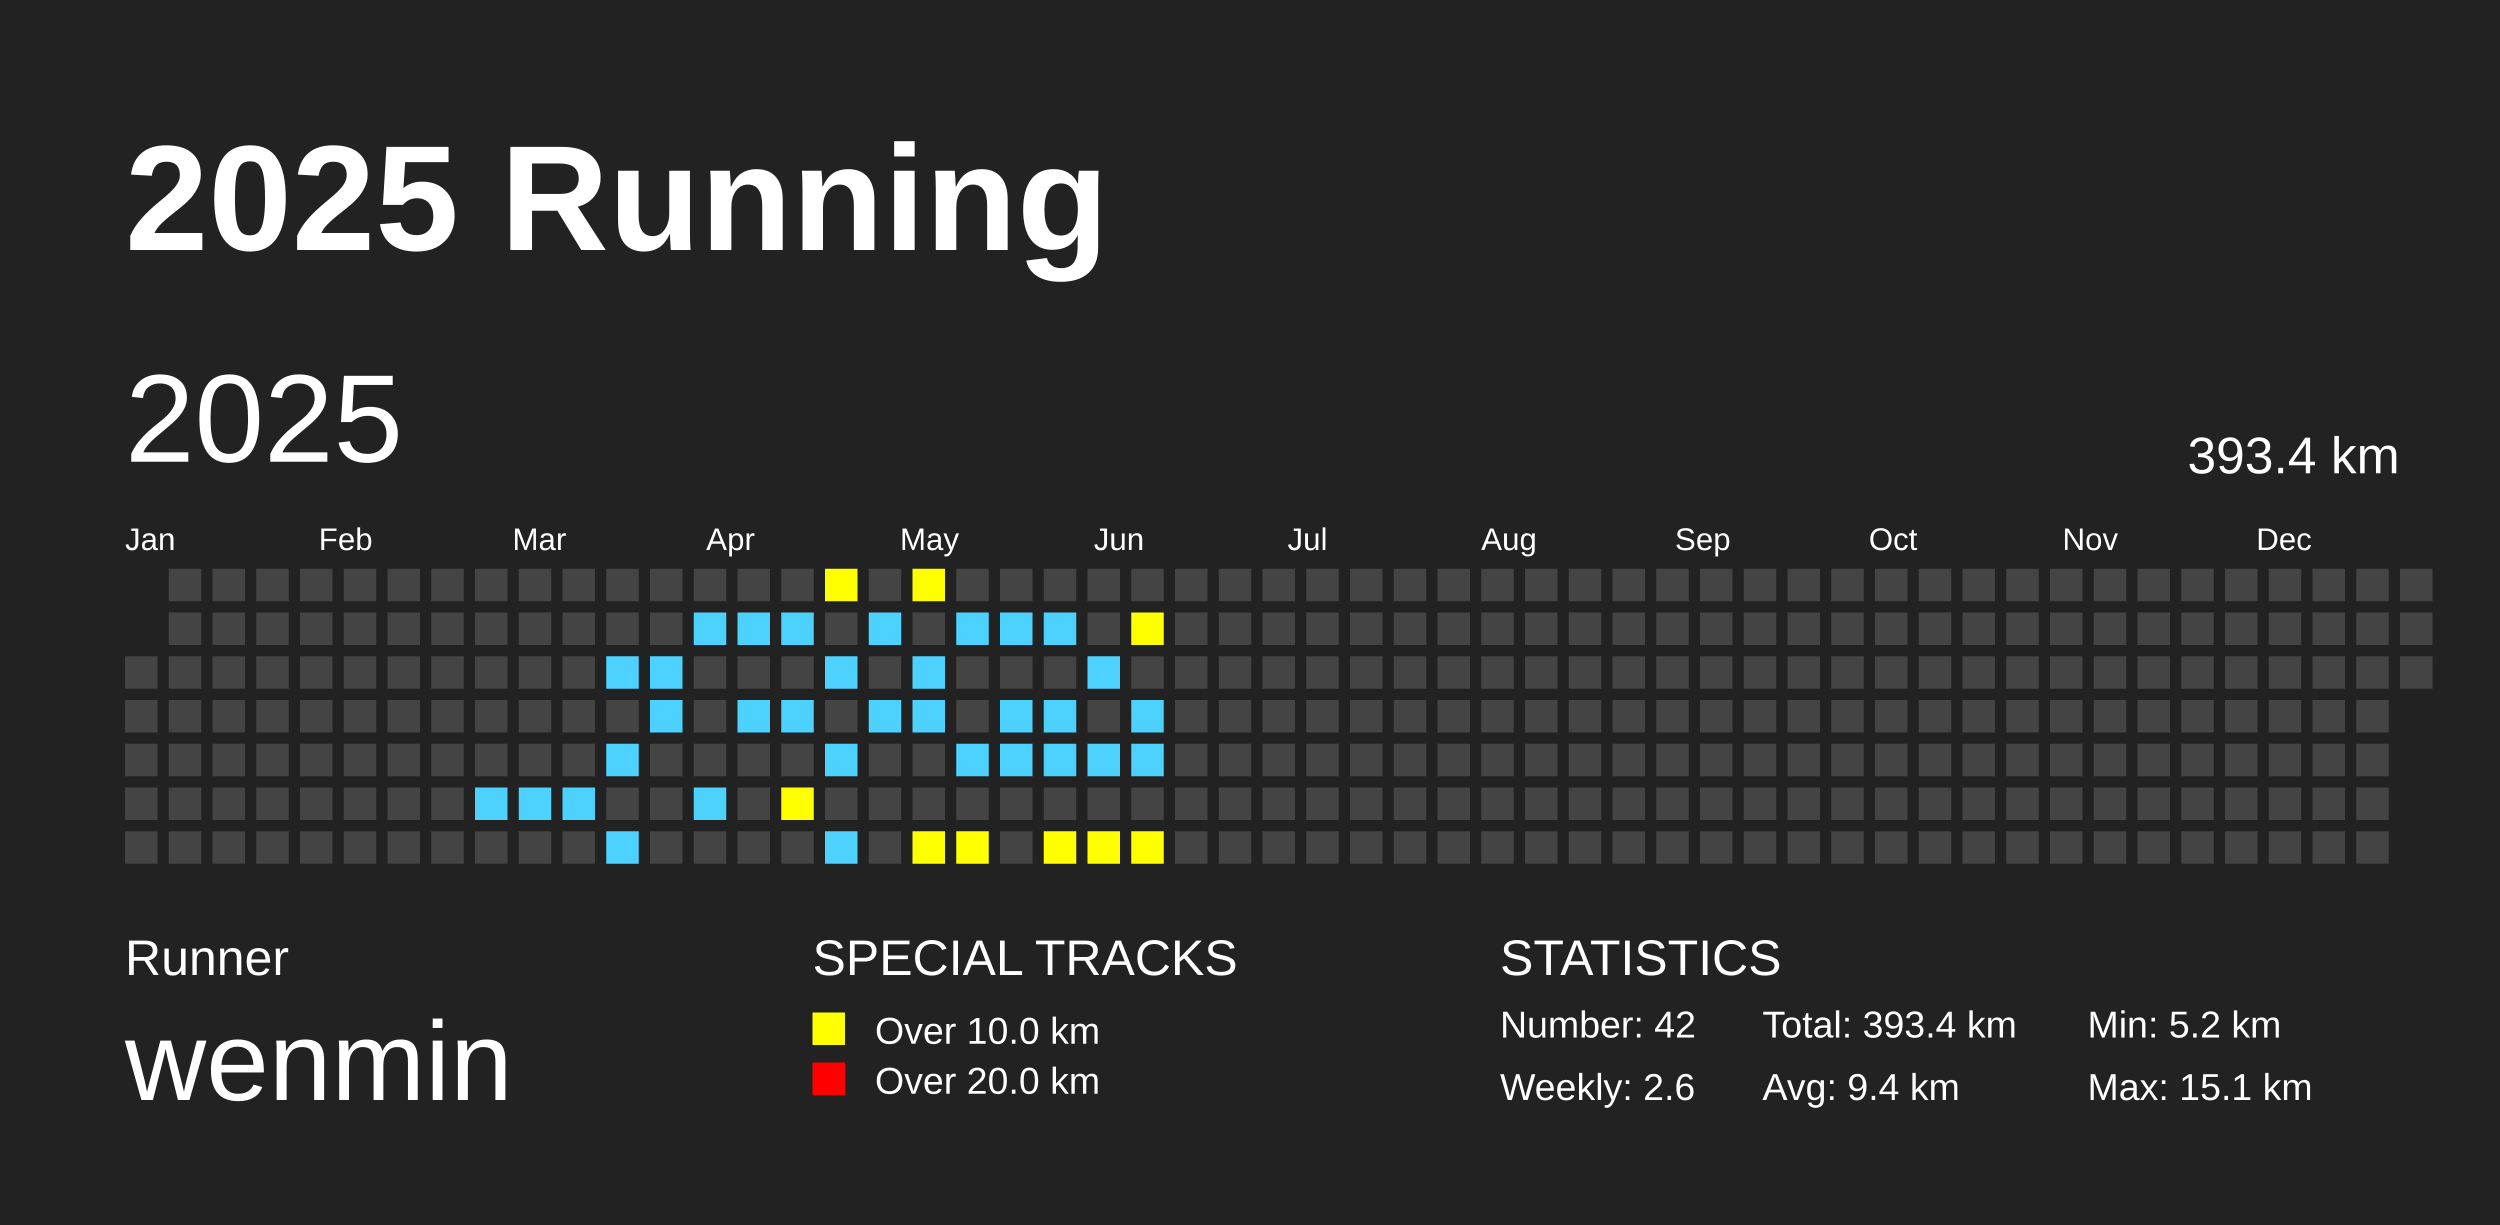
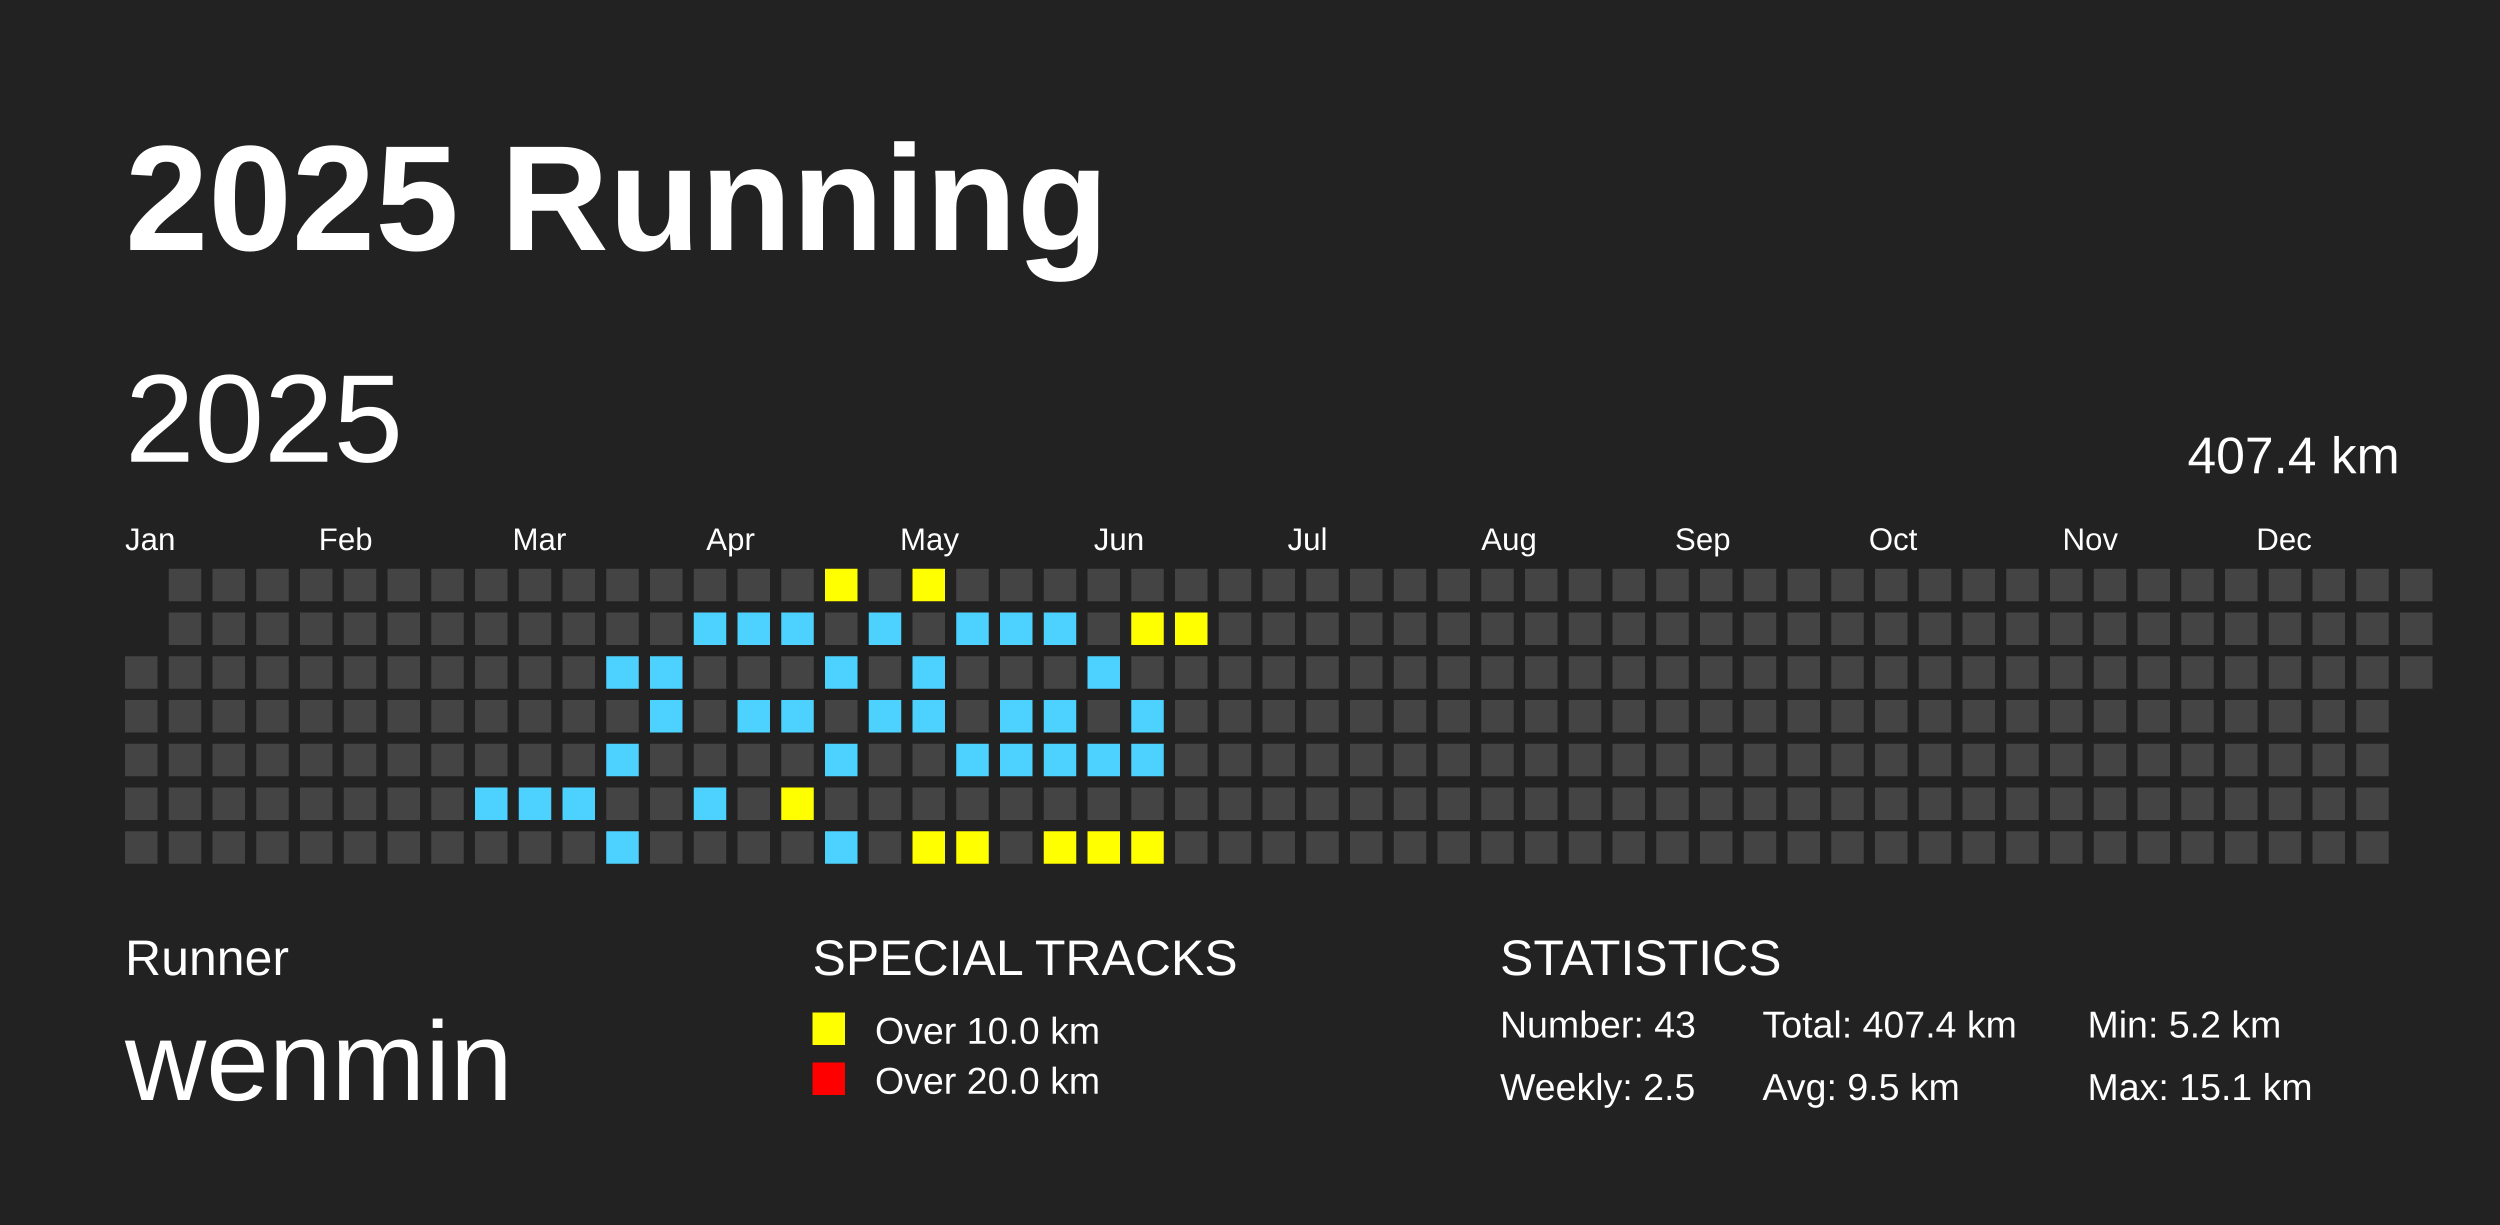
<svg xmlns="http://www.w3.org/2000/svg" baseProfile="full" height="98mm" version="1.1" viewBox="0,0,200,98" width="200mm">
  <defs />
  <rect fill="#222222" height="98" width="200" x="0" y="0" />
  <text fill="#FFFFFF" style="font-size:12px; font-family:Arial; font-weight:bold;" x="10" y="20">2025 Running</text>
  <text fill="#FFFFFF" style="font-size:4px; font-family:Arial" x="10" y="78">Runner</text>
  <text fill="#FFFFFF" style="font-size:9px; font-family:Arial" x="10" y="88">wenmin</text>
  <text fill="#FFFFFF" style="font-size:4px; font-family:Arial" x="65" y="78">SPECIAL TRACKS</text>
  <rect fill="yellow" height="2.6" width="2.6" x="65" y="81" />
  <text fill="#FFFFFF" style="font-size:3px; font-family:Arial" x="70" y="83.5">Over 10.0 km</text>
  <rect fill="red" height="2.6" width="2.6" x="65" y="85" />
  <text fill="#FFFFFF" style="font-size:3px; font-family:Arial" x="70" y="87.5">Over 20.0 km</text>
  <text fill="#FFFFFF" style="font-size:4px; font-family:Arial" x="120" y="78">STATISTICS</text>
-   <text fill="#FFFFFF" style="font-size:3px; font-family:Arial" x="120" y="83">Number: 42</text>
-   <text fill="#FFFFFF" style="font-size:3px; font-family:Arial" x="120" y="88">Weekly: 2.6</text>
-   <text fill="#FFFFFF" style="font-size:3px; font-family:Arial" x="141" y="83">Total: 393.4 km</text>
-   <text fill="#FFFFFF" style="font-size:3px; font-family:Arial" x="141" y="88">Avg: 9.4 km</text>
+   <text fill="#FFFFFF" style="font-size:3px; font-family:Arial" x="120" y="83">Number: 43</text>
+   <text fill="#FFFFFF" style="font-size:3px; font-family:Arial" x="120" y="88">Weekly: 2.5</text>
+   <text fill="#FFFFFF" style="font-size:3px; font-family:Arial" x="141" y="83">Total: 407.4 km</text>
+   <text fill="#FFFFFF" style="font-size:3px; font-family:Arial" x="141" y="88">Avg: 9.5 km</text>
  <text fill="#FFFFFF" style="font-size:3px; font-family:Arial" x="167" y="83">Min: 5.2 km</text>
  <text fill="#FFFFFF" style="font-size:3px; font-family:Arial" x="167" y="88">Max: 15.1 km</text>
  <text dominant-baseline="hanging" fill="#FFFFFF" style="font-size:10.0px; font-family:Arial;" x="10" y="30">2025</text>
-   <text dominant-baseline="hanging" fill="#FFFFFF" style="font-size:4.125px; font-family:Arial;" x="175" y="35">393.4 km</text>
+   <text dominant-baseline="hanging" fill="#FFFFFF" style="font-size:4.125px; font-family:Arial;" x="175" y="35">407.4 km</text>
  <text fill="#FFFFFF" style="font-size:2.5px; font-family:Arial" x="10.0" y="44">Jan</text>
  <text fill="#FFFFFF" style="font-size:2.5px; font-family:Arial" x="25.5" y="44">Feb</text>
  <text fill="#FFFFFF" style="font-size:2.5px; font-family:Arial" x="41.0" y="44">Mar</text>
  <text fill="#FFFFFF" style="font-size:2.5px; font-family:Arial" x="56.5" y="44">Apr</text>
  <text fill="#FFFFFF" style="font-size:2.5px; font-family:Arial" x="72.0" y="44">May</text>
  <text fill="#FFFFFF" style="font-size:2.5px; font-family:Arial" x="87.5" y="44">Jun</text>
  <text fill="#FFFFFF" style="font-size:2.5px; font-family:Arial" x="103.0" y="44">Jul</text>
  <text fill="#FFFFFF" style="font-size:2.5px; font-family:Arial" x="118.5" y="44">Aug</text>
  <text fill="#FFFFFF" style="font-size:2.5px; font-family:Arial" x="134.0" y="44">Sep</text>
  <text fill="#FFFFFF" style="font-size:2.5px; font-family:Arial" x="149.5" y="44">Oct</text>
  <text fill="#FFFFFF" style="font-size:2.5px; font-family:Arial" x="165.0" y="44">Nov</text>
  <text fill="#FFFFFF" style="font-size:2.5px; font-family:Arial" x="180.5" y="44">Dec</text>
  <rect fill="#444444" height="2.6" width="2.6" x="10.0" y="52.5" />
  <rect fill="#444444" height="2.6" width="2.6" x="10.0" y="56.0" />
  <rect fill="#444444" height="2.6" width="2.6" x="10.0" y="59.5" />
  <rect fill="#444444" height="2.6" width="2.6" x="10.0" y="63.0" />
  <rect fill="#444444" height="2.6" width="2.6" x="10.0" y="66.5" />
  <rect fill="#444444" height="2.6" width="2.6" x="13.5" y="45.5" />
  <rect fill="#444444" height="2.6" width="2.6" x="13.5" y="49.0" />
  <rect fill="#444444" height="2.6" width="2.6" x="13.5" y="52.5" />
  <rect fill="#444444" height="2.6" width="2.6" x="13.5" y="56.0" />
  <rect fill="#444444" height="2.6" width="2.6" x="13.5" y="59.5" />
  <rect fill="#444444" height="2.6" width="2.6" x="13.5" y="63.0" />
  <rect fill="#444444" height="2.6" width="2.6" x="13.5" y="66.5" />
  <rect fill="#444444" height="2.6" width="2.6" x="17.0" y="45.5" />
  <rect fill="#444444" height="2.6" width="2.6" x="17.0" y="49.0" />
  <rect fill="#444444" height="2.6" width="2.6" x="17.0" y="52.5" />
  <rect fill="#444444" height="2.6" width="2.6" x="17.0" y="56.0" />
  <rect fill="#444444" height="2.6" width="2.6" x="17.0" y="59.5" />
  <rect fill="#444444" height="2.6" width="2.6" x="17.0" y="63.0" />
  <rect fill="#444444" height="2.6" width="2.6" x="17.0" y="66.5" />
  <rect fill="#444444" height="2.6" width="2.6" x="20.5" y="45.5" />
  <rect fill="#444444" height="2.6" width="2.6" x="20.5" y="49.0" />
  <rect fill="#444444" height="2.6" width="2.6" x="20.5" y="52.5" />
  <rect fill="#444444" height="2.6" width="2.6" x="20.5" y="56.0" />
  <rect fill="#444444" height="2.6" width="2.6" x="20.5" y="59.5" />
  <rect fill="#444444" height="2.6" width="2.6" x="20.5" y="63.0" />
  <rect fill="#444444" height="2.6" width="2.6" x="20.5" y="66.5" />
  <rect fill="#444444" height="2.6" width="2.6" x="24.0" y="45.5" />
  <rect fill="#444444" height="2.6" width="2.6" x="24.0" y="49.0" />
  <rect fill="#444444" height="2.6" width="2.6" x="24.0" y="52.5" />
  <rect fill="#444444" height="2.6" width="2.6" x="24.0" y="56.0" />
  <rect fill="#444444" height="2.6" width="2.6" x="24.0" y="59.5" />
  <rect fill="#444444" height="2.6" width="2.6" x="24.0" y="63.0" />
  <rect fill="#444444" height="2.6" width="2.6" x="24.0" y="66.5" />
  <rect fill="#444444" height="2.6" width="2.6" x="27.5" y="45.5" />
  <rect fill="#444444" height="2.6" width="2.6" x="27.5" y="49.0" />
  <rect fill="#444444" height="2.6" width="2.6" x="27.5" y="52.5" />
  <rect fill="#444444" height="2.6" width="2.6" x="27.5" y="56.0" />
  <rect fill="#444444" height="2.6" width="2.6" x="27.5" y="59.5" />
  <rect fill="#444444" height="2.6" width="2.6" x="27.5" y="63.0" />
  <rect fill="#444444" height="2.6" width="2.6" x="27.5" y="66.5" />
  <rect fill="#444444" height="2.6" width="2.6" x="31.0" y="45.5" />
  <rect fill="#444444" height="2.6" width="2.6" x="31.0" y="49.0" />
  <rect fill="#444444" height="2.6" width="2.6" x="31.0" y="52.5" />
  <rect fill="#444444" height="2.6" width="2.6" x="31.0" y="56.0" />
  <rect fill="#444444" height="2.6" width="2.6" x="31.0" y="59.5" />
  <rect fill="#444444" height="2.6" width="2.6" x="31.0" y="63.0" />
  <rect fill="#444444" height="2.6" width="2.6" x="31.0" y="66.5" />
  <rect fill="#444444" height="2.6" width="2.6" x="34.5" y="45.5" />
  <rect fill="#444444" height="2.6" width="2.6" x="34.5" y="49.0" />
  <rect fill="#444444" height="2.6" width="2.6" x="34.5" y="52.5" />
  <rect fill="#444444" height="2.6" width="2.6" x="34.5" y="56.0" />
  <rect fill="#444444" height="2.6" width="2.6" x="34.5" y="59.5" />
  <rect fill="#444444" height="2.6" width="2.6" x="34.5" y="63.0" />
  <rect fill="#444444" height="2.6" width="2.6" x="34.5" y="66.5" />
  <rect fill="#444444" height="2.6" width="2.6" x="38.0" y="45.5" />
  <rect fill="#444444" height="2.6" width="2.6" x="38.0" y="49.0" />
  <rect fill="#444444" height="2.6" width="2.6" x="38.0" y="52.5" />
  <rect fill="#444444" height="2.6" width="2.6" x="38.0" y="56.0" />
  <rect fill="#444444" height="2.6" width="2.6" x="38.0" y="59.5" />
  <rect fill="#4DD2FF" height="2.6" width="2.6" x="38.0" y="63.0" />
  <rect fill="#444444" height="2.6" width="2.6" x="38.0" y="66.5" />
  <rect fill="#444444" height="2.6" width="2.6" x="41.5" y="45.5" />
  <rect fill="#444444" height="2.6" width="2.6" x="41.5" y="49.0" />
  <rect fill="#444444" height="2.6" width="2.6" x="41.5" y="52.5" />
  <rect fill="#444444" height="2.6" width="2.6" x="41.5" y="56.0" />
  <rect fill="#444444" height="2.6" width="2.6" x="41.5" y="59.5" />
  <rect fill="#4DD2FF" height="2.6" width="2.6" x="41.5" y="63.0" />
  <rect fill="#444444" height="2.6" width="2.6" x="41.5" y="66.5" />
  <rect fill="#444444" height="2.6" width="2.6" x="45.0" y="45.5" />
  <rect fill="#444444" height="2.6" width="2.6" x="45.0" y="49.0" />
  <rect fill="#444444" height="2.6" width="2.6" x="45.0" y="52.5" />
  <rect fill="#444444" height="2.6" width="2.6" x="45.0" y="56.0" />
  <rect fill="#444444" height="2.6" width="2.6" x="45.0" y="59.5" />
  <rect fill="#4DD2FF" height="2.6" width="2.6" x="45.0" y="63.0" />
  <rect fill="#444444" height="2.6" width="2.6" x="45.0" y="66.5" />
  <rect fill="#444444" height="2.6" width="2.6" x="48.5" y="45.5" />
  <rect fill="#444444" height="2.6" width="2.6" x="48.5" y="49.0" />
  <rect fill="#4DD2FF" height="2.6" width="2.6" x="48.5" y="52.5" />
  <rect fill="#444444" height="2.6" width="2.6" x="48.5" y="56.0" />
  <rect fill="#4DD2FF" height="2.6" width="2.6" x="48.5" y="59.5" />
  <rect fill="#444444" height="2.6" width="2.6" x="48.5" y="63.0" />
  <rect fill="#4DD2FF" height="2.6" width="2.6" x="48.5" y="66.5" />
  <rect fill="#444444" height="2.6" width="2.6" x="52.0" y="45.5" />
  <rect fill="#444444" height="2.6" width="2.6" x="52.0" y="49.0" />
  <rect fill="#4DD2FF" height="2.6" width="2.6" x="52.0" y="52.5" />
  <rect fill="#4DD2FF" height="2.6" width="2.6" x="52.0" y="56.0" />
  <rect fill="#444444" height="2.6" width="2.6" x="52.0" y="59.5" />
  <rect fill="#444444" height="2.6" width="2.6" x="52.0" y="63.0" />
  <rect fill="#444444" height="2.6" width="2.6" x="52.0" y="66.5" />
  <rect fill="#444444" height="2.6" width="2.6" x="55.5" y="45.5" />
  <rect fill="#4DD2FF" height="2.6" width="2.6" x="55.5" y="49.0" />
  <rect fill="#444444" height="2.6" width="2.6" x="55.5" y="52.5" />
  <rect fill="#444444" height="2.6" width="2.6" x="55.5" y="56.0" />
  <rect fill="#444444" height="2.6" width="2.6" x="55.5" y="59.5" />
  <rect fill="#4DD2FF" height="2.6" width="2.6" x="55.5" y="63.0" />
  <rect fill="#444444" height="2.6" width="2.6" x="55.5" y="66.5" />
  <rect fill="#444444" height="2.6" width="2.6" x="59.0" y="45.5" />
  <rect fill="#4DD2FF" height="2.6" width="2.6" x="59.0" y="49.0" />
  <rect fill="#444444" height="2.6" width="2.6" x="59.0" y="52.5" />
  <rect fill="#4DD2FF" height="2.6" width="2.6" x="59.0" y="56.0" />
  <rect fill="#444444" height="2.6" width="2.6" x="59.0" y="59.5" />
  <rect fill="#444444" height="2.6" width="2.6" x="59.0" y="63.0" />
  <rect fill="#444444" height="2.6" width="2.6" x="59.0" y="66.5" />
  <rect fill="#444444" height="2.6" width="2.6" x="62.5" y="45.5" />
  <rect fill="#4DD2FF" height="2.6" width="2.6" x="62.5" y="49.0" />
  <rect fill="#444444" height="2.6" width="2.6" x="62.5" y="52.5" />
  <rect fill="#4DD2FF" height="2.6" width="2.6" x="62.5" y="56.0" />
  <rect fill="#444444" height="2.6" width="2.6" x="62.5" y="59.5" />
  <rect fill="yellow" height="2.6" width="2.6" x="62.5" y="63.0" />
  <rect fill="#444444" height="2.6" width="2.6" x="62.5" y="66.5" />
  <rect fill="yellow" height="2.6" width="2.6" x="66.0" y="45.5" />
  <rect fill="#444444" height="2.6" width="2.6" x="66.0" y="49.0" />
  <rect fill="#4DD2FF" height="2.6" width="2.6" x="66.0" y="52.5" />
  <rect fill="#444444" height="2.6" width="2.6" x="66.0" y="56.0" />
  <rect fill="#4DD2FF" height="2.6" width="2.6" x="66.0" y="59.5" />
  <rect fill="#444444" height="2.6" width="2.6" x="66.0" y="63.0" />
  <rect fill="#4DD2FF" height="2.6" width="2.6" x="66.0" y="66.5" />
  <rect fill="#444444" height="2.6" width="2.6" x="69.5" y="45.5" />
  <rect fill="#4DD2FF" height="2.6" width="2.6" x="69.5" y="49.0" />
  <rect fill="#444444" height="2.6" width="2.6" x="69.5" y="52.5" />
  <rect fill="#4DD2FF" height="2.6" width="2.6" x="69.5" y="56.0" />
  <rect fill="#444444" height="2.6" width="2.6" x="69.5" y="59.5" />
  <rect fill="#444444" height="2.6" width="2.6" x="69.5" y="63.0" />
  <rect fill="#444444" height="2.6" width="2.6" x="69.5" y="66.5" />
  <rect fill="yellow" height="2.6" width="2.6" x="73.0" y="45.5" />
  <rect fill="#444444" height="2.6" width="2.6" x="73.0" y="49.0" />
  <rect fill="#4DD2FF" height="2.6" width="2.6" x="73.0" y="52.5" />
  <rect fill="#4DD2FF" height="2.6" width="2.6" x="73.0" y="56.0" />
  <rect fill="#444444" height="2.6" width="2.6" x="73.0" y="59.5" />
  <rect fill="#444444" height="2.6" width="2.6" x="73.0" y="63.0" />
  <rect fill="yellow" height="2.6" width="2.6" x="73.0" y="66.5" />
  <rect fill="#444444" height="2.6" width="2.6" x="76.5" y="45.5" />
  <rect fill="#4DD2FF" height="2.6" width="2.6" x="76.5" y="49.0" />
  <rect fill="#444444" height="2.6" width="2.6" x="76.5" y="52.5" />
  <rect fill="#444444" height="2.6" width="2.6" x="76.5" y="56.0" />
  <rect fill="#4DD2FF" height="2.6" width="2.6" x="76.5" y="59.5" />
  <rect fill="#444444" height="2.6" width="2.6" x="76.5" y="63.0" />
  <rect fill="yellow" height="2.6" width="2.6" x="76.5" y="66.5" />
  <rect fill="#444444" height="2.6" width="2.6" x="80.0" y="45.5" />
  <rect fill="#4DD2FF" height="2.6" width="2.6" x="80.0" y="49.0" />
  <rect fill="#444444" height="2.6" width="2.6" x="80.0" y="52.5" />
  <rect fill="#4DD2FF" height="2.6" width="2.6" x="80.0" y="56.0" />
  <rect fill="#4DD2FF" height="2.6" width="2.6" x="80.0" y="59.5" />
  <rect fill="#444444" height="2.6" width="2.6" x="80.0" y="63.0" />
  <rect fill="#444444" height="2.6" width="2.6" x="80.0" y="66.5" />
  <rect fill="#444444" height="2.6" width="2.6" x="83.5" y="45.5" />
  <rect fill="#4DD2FF" height="2.6" width="2.6" x="83.5" y="49.0" />
  <rect fill="#444444" height="2.6" width="2.6" x="83.5" y="52.5" />
  <rect fill="#4DD2FF" height="2.6" width="2.6" x="83.5" y="56.0" />
  <rect fill="#4DD2FF" height="2.6" width="2.6" x="83.5" y="59.5" />
  <rect fill="#444444" height="2.6" width="2.6" x="83.5" y="63.0" />
  <rect fill="yellow" height="2.6" width="2.6" x="83.5" y="66.5" />
  <rect fill="#444444" height="2.6" width="2.6" x="87.0" y="45.5" />
  <rect fill="#444444" height="2.6" width="2.6" x="87.0" y="49.0" />
  <rect fill="#4DD2FF" height="2.6" width="2.6" x="87.0" y="52.5" />
  <rect fill="#444444" height="2.6" width="2.6" x="87.0" y="56.0" />
  <rect fill="#4DD2FF" height="2.6" width="2.6" x="87.0" y="59.5" />
  <rect fill="#444444" height="2.6" width="2.6" x="87.0" y="63.0" />
  <rect fill="yellow" height="2.6" width="2.6" x="87.0" y="66.5" />
  <rect fill="#444444" height="2.6" width="2.6" x="90.5" y="45.5" />
  <rect fill="yellow" height="2.6" width="2.6" x="90.5" y="49.0" />
  <rect fill="#444444" height="2.6" width="2.6" x="90.5" y="52.5" />
  <rect fill="#4DD2FF" height="2.6" width="2.6" x="90.5" y="56.0" />
  <rect fill="#4DD2FF" height="2.6" width="2.6" x="90.5" y="59.5" />
  <rect fill="#444444" height="2.6" width="2.6" x="90.5" y="63.0" />
  <rect fill="yellow" height="2.6" width="2.6" x="90.5" y="66.5" />
  <rect fill="#444444" height="2.6" width="2.6" x="94.0" y="45.5" />
-   <rect fill="#444444" height="2.6" width="2.6" x="94.0" y="49.0" />
+   <rect fill="yellow" height="2.6" width="2.6" x="94.0" y="49.0" />
  <rect fill="#444444" height="2.6" width="2.6" x="94.0" y="52.5" />
  <rect fill="#444444" height="2.6" width="2.6" x="94.0" y="56.0" />
  <rect fill="#444444" height="2.6" width="2.6" x="94.0" y="59.5" />
  <rect fill="#444444" height="2.6" width="2.6" x="94.0" y="63.0" />
  <rect fill="#444444" height="2.6" width="2.6" x="94.0" y="66.5" />
  <rect fill="#444444" height="2.6" width="2.6" x="97.5" y="45.5" />
  <rect fill="#444444" height="2.6" width="2.6" x="97.5" y="49.0" />
  <rect fill="#444444" height="2.6" width="2.6" x="97.5" y="52.5" />
  <rect fill="#444444" height="2.6" width="2.6" x="97.5" y="56.0" />
  <rect fill="#444444" height="2.6" width="2.6" x="97.5" y="59.5" />
  <rect fill="#444444" height="2.6" width="2.6" x="97.5" y="63.0" />
  <rect fill="#444444" height="2.6" width="2.6" x="97.5" y="66.5" />
  <rect fill="#444444" height="2.6" width="2.6" x="101.0" y="45.5" />
  <rect fill="#444444" height="2.6" width="2.6" x="101.0" y="49.0" />
  <rect fill="#444444" height="2.6" width="2.6" x="101.0" y="52.5" />
  <rect fill="#444444" height="2.6" width="2.6" x="101.0" y="56.0" />
  <rect fill="#444444" height="2.6" width="2.6" x="101.0" y="59.5" />
  <rect fill="#444444" height="2.6" width="2.6" x="101.0" y="63.0" />
  <rect fill="#444444" height="2.6" width="2.6" x="101.0" y="66.5" />
  <rect fill="#444444" height="2.6" width="2.6" x="104.5" y="45.5" />
  <rect fill="#444444" height="2.6" width="2.6" x="104.5" y="49.0" />
  <rect fill="#444444" height="2.6" width="2.6" x="104.5" y="52.5" />
  <rect fill="#444444" height="2.6" width="2.6" x="104.5" y="56.0" />
  <rect fill="#444444" height="2.6" width="2.6" x="104.5" y="59.5" />
  <rect fill="#444444" height="2.6" width="2.6" x="104.5" y="63.0" />
  <rect fill="#444444" height="2.6" width="2.6" x="104.5" y="66.5" />
  <rect fill="#444444" height="2.6" width="2.6" x="108.0" y="45.5" />
  <rect fill="#444444" height="2.6" width="2.6" x="108.0" y="49.0" />
  <rect fill="#444444" height="2.6" width="2.6" x="108.0" y="52.5" />
  <rect fill="#444444" height="2.6" width="2.6" x="108.0" y="56.0" />
  <rect fill="#444444" height="2.6" width="2.6" x="108.0" y="59.5" />
  <rect fill="#444444" height="2.6" width="2.6" x="108.0" y="63.0" />
  <rect fill="#444444" height="2.6" width="2.6" x="108.0" y="66.5" />
  <rect fill="#444444" height="2.6" width="2.6" x="111.5" y="45.5" />
  <rect fill="#444444" height="2.6" width="2.6" x="111.5" y="49.0" />
  <rect fill="#444444" height="2.6" width="2.6" x="111.5" y="52.5" />
  <rect fill="#444444" height="2.6" width="2.6" x="111.5" y="56.0" />
  <rect fill="#444444" height="2.6" width="2.6" x="111.5" y="59.5" />
  <rect fill="#444444" height="2.6" width="2.6" x="111.5" y="63.0" />
  <rect fill="#444444" height="2.6" width="2.6" x="111.5" y="66.5" />
  <rect fill="#444444" height="2.6" width="2.6" x="115.0" y="45.5" />
  <rect fill="#444444" height="2.6" width="2.6" x="115.0" y="49.0" />
  <rect fill="#444444" height="2.6" width="2.6" x="115.0" y="52.5" />
  <rect fill="#444444" height="2.6" width="2.6" x="115.0" y="56.0" />
  <rect fill="#444444" height="2.6" width="2.6" x="115.0" y="59.5" />
  <rect fill="#444444" height="2.6" width="2.6" x="115.0" y="63.0" />
  <rect fill="#444444" height="2.6" width="2.6" x="115.0" y="66.5" />
  <rect fill="#444444" height="2.6" width="2.6" x="118.5" y="45.5" />
  <rect fill="#444444" height="2.6" width="2.6" x="118.5" y="49.0" />
  <rect fill="#444444" height="2.6" width="2.6" x="118.5" y="52.5" />
  <rect fill="#444444" height="2.6" width="2.6" x="118.5" y="56.0" />
  <rect fill="#444444" height="2.6" width="2.6" x="118.5" y="59.5" />
  <rect fill="#444444" height="2.6" width="2.6" x="118.5" y="63.0" />
  <rect fill="#444444" height="2.6" width="2.6" x="118.5" y="66.5" />
  <rect fill="#444444" height="2.6" width="2.6" x="122.0" y="45.5" />
  <rect fill="#444444" height="2.6" width="2.6" x="122.0" y="49.0" />
  <rect fill="#444444" height="2.6" width="2.6" x="122.0" y="52.5" />
  <rect fill="#444444" height="2.6" width="2.6" x="122.0" y="56.0" />
  <rect fill="#444444" height="2.6" width="2.6" x="122.0" y="59.5" />
  <rect fill="#444444" height="2.6" width="2.6" x="122.0" y="63.0" />
  <rect fill="#444444" height="2.6" width="2.6" x="122.0" y="66.5" />
  <rect fill="#444444" height="2.6" width="2.6" x="125.5" y="45.5" />
  <rect fill="#444444" height="2.6" width="2.6" x="125.5" y="49.0" />
  <rect fill="#444444" height="2.6" width="2.6" x="125.5" y="52.5" />
  <rect fill="#444444" height="2.6" width="2.6" x="125.5" y="56.0" />
  <rect fill="#444444" height="2.6" width="2.6" x="125.5" y="59.5" />
  <rect fill="#444444" height="2.6" width="2.6" x="125.5" y="63.0" />
  <rect fill="#444444" height="2.6" width="2.6" x="125.5" y="66.5" />
  <rect fill="#444444" height="2.6" width="2.6" x="129.0" y="45.5" />
  <rect fill="#444444" height="2.6" width="2.6" x="129.0" y="49.0" />
  <rect fill="#444444" height="2.6" width="2.6" x="129.0" y="52.5" />
  <rect fill="#444444" height="2.6" width="2.6" x="129.0" y="56.0" />
  <rect fill="#444444" height="2.6" width="2.6" x="129.0" y="59.5" />
  <rect fill="#444444" height="2.6" width="2.6" x="129.0" y="63.0" />
  <rect fill="#444444" height="2.6" width="2.6" x="129.0" y="66.5" />
  <rect fill="#444444" height="2.6" width="2.6" x="132.5" y="45.5" />
  <rect fill="#444444" height="2.6" width="2.6" x="132.5" y="49.0" />
  <rect fill="#444444" height="2.6" width="2.6" x="132.5" y="52.5" />
  <rect fill="#444444" height="2.6" width="2.6" x="132.5" y="56.0" />
  <rect fill="#444444" height="2.6" width="2.6" x="132.5" y="59.5" />
  <rect fill="#444444" height="2.6" width="2.6" x="132.5" y="63.0" />
  <rect fill="#444444" height="2.6" width="2.6" x="132.5" y="66.5" />
  <rect fill="#444444" height="2.6" width="2.6" x="136.0" y="45.5" />
  <rect fill="#444444" height="2.6" width="2.6" x="136.0" y="49.0" />
  <rect fill="#444444" height="2.6" width="2.6" x="136.0" y="52.5" />
  <rect fill="#444444" height="2.6" width="2.6" x="136.0" y="56.0" />
  <rect fill="#444444" height="2.6" width="2.6" x="136.0" y="59.5" />
  <rect fill="#444444" height="2.6" width="2.6" x="136.0" y="63.0" />
  <rect fill="#444444" height="2.6" width="2.6" x="136.0" y="66.5" />
  <rect fill="#444444" height="2.6" width="2.6" x="139.5" y="45.5" />
  <rect fill="#444444" height="2.6" width="2.6" x="139.5" y="49.0" />
  <rect fill="#444444" height="2.6" width="2.6" x="139.5" y="52.5" />
  <rect fill="#444444" height="2.6" width="2.6" x="139.5" y="56.0" />
  <rect fill="#444444" height="2.6" width="2.6" x="139.5" y="59.5" />
  <rect fill="#444444" height="2.6" width="2.6" x="139.5" y="63.0" />
  <rect fill="#444444" height="2.6" width="2.6" x="139.5" y="66.5" />
  <rect fill="#444444" height="2.6" width="2.6" x="143.0" y="45.5" />
  <rect fill="#444444" height="2.6" width="2.6" x="143.0" y="49.0" />
  <rect fill="#444444" height="2.6" width="2.6" x="143.0" y="52.5" />
  <rect fill="#444444" height="2.6" width="2.6" x="143.0" y="56.0" />
  <rect fill="#444444" height="2.6" width="2.6" x="143.0" y="59.5" />
  <rect fill="#444444" height="2.6" width="2.6" x="143.0" y="63.0" />
  <rect fill="#444444" height="2.6" width="2.6" x="143.0" y="66.5" />
  <rect fill="#444444" height="2.6" width="2.6" x="146.5" y="45.5" />
  <rect fill="#444444" height="2.6" width="2.6" x="146.5" y="49.0" />
  <rect fill="#444444" height="2.6" width="2.6" x="146.5" y="52.5" />
  <rect fill="#444444" height="2.6" width="2.6" x="146.5" y="56.0" />
  <rect fill="#444444" height="2.6" width="2.6" x="146.5" y="59.5" />
  <rect fill="#444444" height="2.6" width="2.6" x="146.5" y="63.0" />
  <rect fill="#444444" height="2.6" width="2.6" x="146.5" y="66.5" />
  <rect fill="#444444" height="2.6" width="2.6" x="150.0" y="45.5" />
  <rect fill="#444444" height="2.6" width="2.6" x="150.0" y="49.0" />
  <rect fill="#444444" height="2.6" width="2.6" x="150.0" y="52.5" />
  <rect fill="#444444" height="2.6" width="2.6" x="150.0" y="56.0" />
  <rect fill="#444444" height="2.6" width="2.6" x="150.0" y="59.5" />
  <rect fill="#444444" height="2.6" width="2.6" x="150.0" y="63.0" />
  <rect fill="#444444" height="2.6" width="2.6" x="150.0" y="66.5" />
  <rect fill="#444444" height="2.6" width="2.6" x="153.5" y="45.5" />
  <rect fill="#444444" height="2.6" width="2.6" x="153.5" y="49.0" />
  <rect fill="#444444" height="2.6" width="2.6" x="153.5" y="52.5" />
  <rect fill="#444444" height="2.6" width="2.6" x="153.5" y="56.0" />
  <rect fill="#444444" height="2.6" width="2.6" x="153.5" y="59.5" />
  <rect fill="#444444" height="2.6" width="2.6" x="153.5" y="63.0" />
  <rect fill="#444444" height="2.6" width="2.6" x="153.5" y="66.5" />
  <rect fill="#444444" height="2.6" width="2.6" x="157.0" y="45.5" />
  <rect fill="#444444" height="2.6" width="2.6" x="157.0" y="49.0" />
  <rect fill="#444444" height="2.6" width="2.6" x="157.0" y="52.5" />
  <rect fill="#444444" height="2.6" width="2.6" x="157.0" y="56.0" />
  <rect fill="#444444" height="2.6" width="2.6" x="157.0" y="59.5" />
  <rect fill="#444444" height="2.6" width="2.6" x="157.0" y="63.0" />
  <rect fill="#444444" height="2.6" width="2.6" x="157.0" y="66.5" />
  <rect fill="#444444" height="2.6" width="2.6" x="160.5" y="45.5" />
  <rect fill="#444444" height="2.6" width="2.6" x="160.5" y="49.0" />
  <rect fill="#444444" height="2.6" width="2.6" x="160.5" y="52.5" />
  <rect fill="#444444" height="2.6" width="2.6" x="160.5" y="56.0" />
  <rect fill="#444444" height="2.6" width="2.6" x="160.5" y="59.5" />
  <rect fill="#444444" height="2.6" width="2.6" x="160.5" y="63.0" />
  <rect fill="#444444" height="2.6" width="2.6" x="160.5" y="66.5" />
  <rect fill="#444444" height="2.6" width="2.6" x="164.0" y="45.5" />
  <rect fill="#444444" height="2.6" width="2.6" x="164.0" y="49.0" />
  <rect fill="#444444" height="2.6" width="2.6" x="164.0" y="52.5" />
  <rect fill="#444444" height="2.6" width="2.6" x="164.0" y="56.0" />
  <rect fill="#444444" height="2.6" width="2.6" x="164.0" y="59.5" />
  <rect fill="#444444" height="2.6" width="2.6" x="164.0" y="63.0" />
  <rect fill="#444444" height="2.6" width="2.6" x="164.0" y="66.5" />
  <rect fill="#444444" height="2.6" width="2.6" x="167.5" y="45.5" />
  <rect fill="#444444" height="2.6" width="2.6" x="167.5" y="49.0" />
  <rect fill="#444444" height="2.6" width="2.6" x="167.5" y="52.5" />
  <rect fill="#444444" height="2.6" width="2.6" x="167.5" y="56.0" />
  <rect fill="#444444" height="2.6" width="2.6" x="167.5" y="59.5" />
  <rect fill="#444444" height="2.6" width="2.6" x="167.5" y="63.0" />
  <rect fill="#444444" height="2.6" width="2.6" x="167.5" y="66.5" />
  <rect fill="#444444" height="2.6" width="2.6" x="171.0" y="45.5" />
  <rect fill="#444444" height="2.6" width="2.6" x="171.0" y="49.0" />
  <rect fill="#444444" height="2.6" width="2.6" x="171.0" y="52.5" />
  <rect fill="#444444" height="2.6" width="2.6" x="171.0" y="56.0" />
  <rect fill="#444444" height="2.6" width="2.6" x="171.0" y="59.5" />
  <rect fill="#444444" height="2.6" width="2.6" x="171.0" y="63.0" />
  <rect fill="#444444" height="2.6" width="2.6" x="171.0" y="66.5" />
  <rect fill="#444444" height="2.6" width="2.6" x="174.5" y="45.5" />
  <rect fill="#444444" height="2.6" width="2.6" x="174.5" y="49.0" />
  <rect fill="#444444" height="2.6" width="2.6" x="174.5" y="52.5" />
  <rect fill="#444444" height="2.6" width="2.6" x="174.5" y="56.0" />
  <rect fill="#444444" height="2.6" width="2.6" x="174.5" y="59.5" />
  <rect fill="#444444" height="2.6" width="2.6" x="174.5" y="63.0" />
  <rect fill="#444444" height="2.6" width="2.6" x="174.5" y="66.5" />
  <rect fill="#444444" height="2.6" width="2.6" x="178.0" y="45.5" />
  <rect fill="#444444" height="2.6" width="2.6" x="178.0" y="49.0" />
  <rect fill="#444444" height="2.6" width="2.6" x="178.0" y="52.5" />
  <rect fill="#444444" height="2.6" width="2.6" x="178.0" y="56.0" />
  <rect fill="#444444" height="2.6" width="2.6" x="178.0" y="59.5" />
  <rect fill="#444444" height="2.6" width="2.6" x="178.0" y="63.0" />
  <rect fill="#444444" height="2.6" width="2.6" x="178.0" y="66.5" />
  <rect fill="#444444" height="2.6" width="2.6" x="181.5" y="45.5" />
  <rect fill="#444444" height="2.6" width="2.6" x="181.5" y="49.0" />
  <rect fill="#444444" height="2.6" width="2.6" x="181.5" y="52.5" />
  <rect fill="#444444" height="2.6" width="2.6" x="181.5" y="56.0" />
  <rect fill="#444444" height="2.6" width="2.6" x="181.5" y="59.5" />
  <rect fill="#444444" height="2.6" width="2.6" x="181.5" y="63.0" />
  <rect fill="#444444" height="2.6" width="2.6" x="181.5" y="66.5" />
  <rect fill="#444444" height="2.6" width="2.6" x="185.0" y="45.5" />
  <rect fill="#444444" height="2.6" width="2.6" x="185.0" y="49.0" />
  <rect fill="#444444" height="2.6" width="2.6" x="185.0" y="52.5" />
  <rect fill="#444444" height="2.6" width="2.6" x="185.0" y="56.0" />
  <rect fill="#444444" height="2.6" width="2.6" x="185.0" y="59.5" />
  <rect fill="#444444" height="2.6" width="2.6" x="185.0" y="63.0" />
  <rect fill="#444444" height="2.6" width="2.6" x="185.0" y="66.5" />
  <rect fill="#444444" height="2.6" width="2.6" x="188.5" y="45.5" />
  <rect fill="#444444" height="2.6" width="2.6" x="188.5" y="49.0" />
  <rect fill="#444444" height="2.6" width="2.6" x="188.5" y="52.5" />
  <rect fill="#444444" height="2.6" width="2.6" x="188.5" y="56.0" />
  <rect fill="#444444" height="2.6" width="2.6" x="188.5" y="59.5" />
  <rect fill="#444444" height="2.6" width="2.6" x="188.5" y="63.0" />
  <rect fill="#444444" height="2.6" width="2.6" x="188.5" y="66.5" />
  <rect fill="#444444" height="2.6" width="2.6" x="192.0" y="45.5" />
  <rect fill="#444444" height="2.6" width="2.6" x="192.0" y="49.0" />
  <rect fill="#444444" height="2.6" width="2.6" x="192.0" y="52.5" />
</svg>
